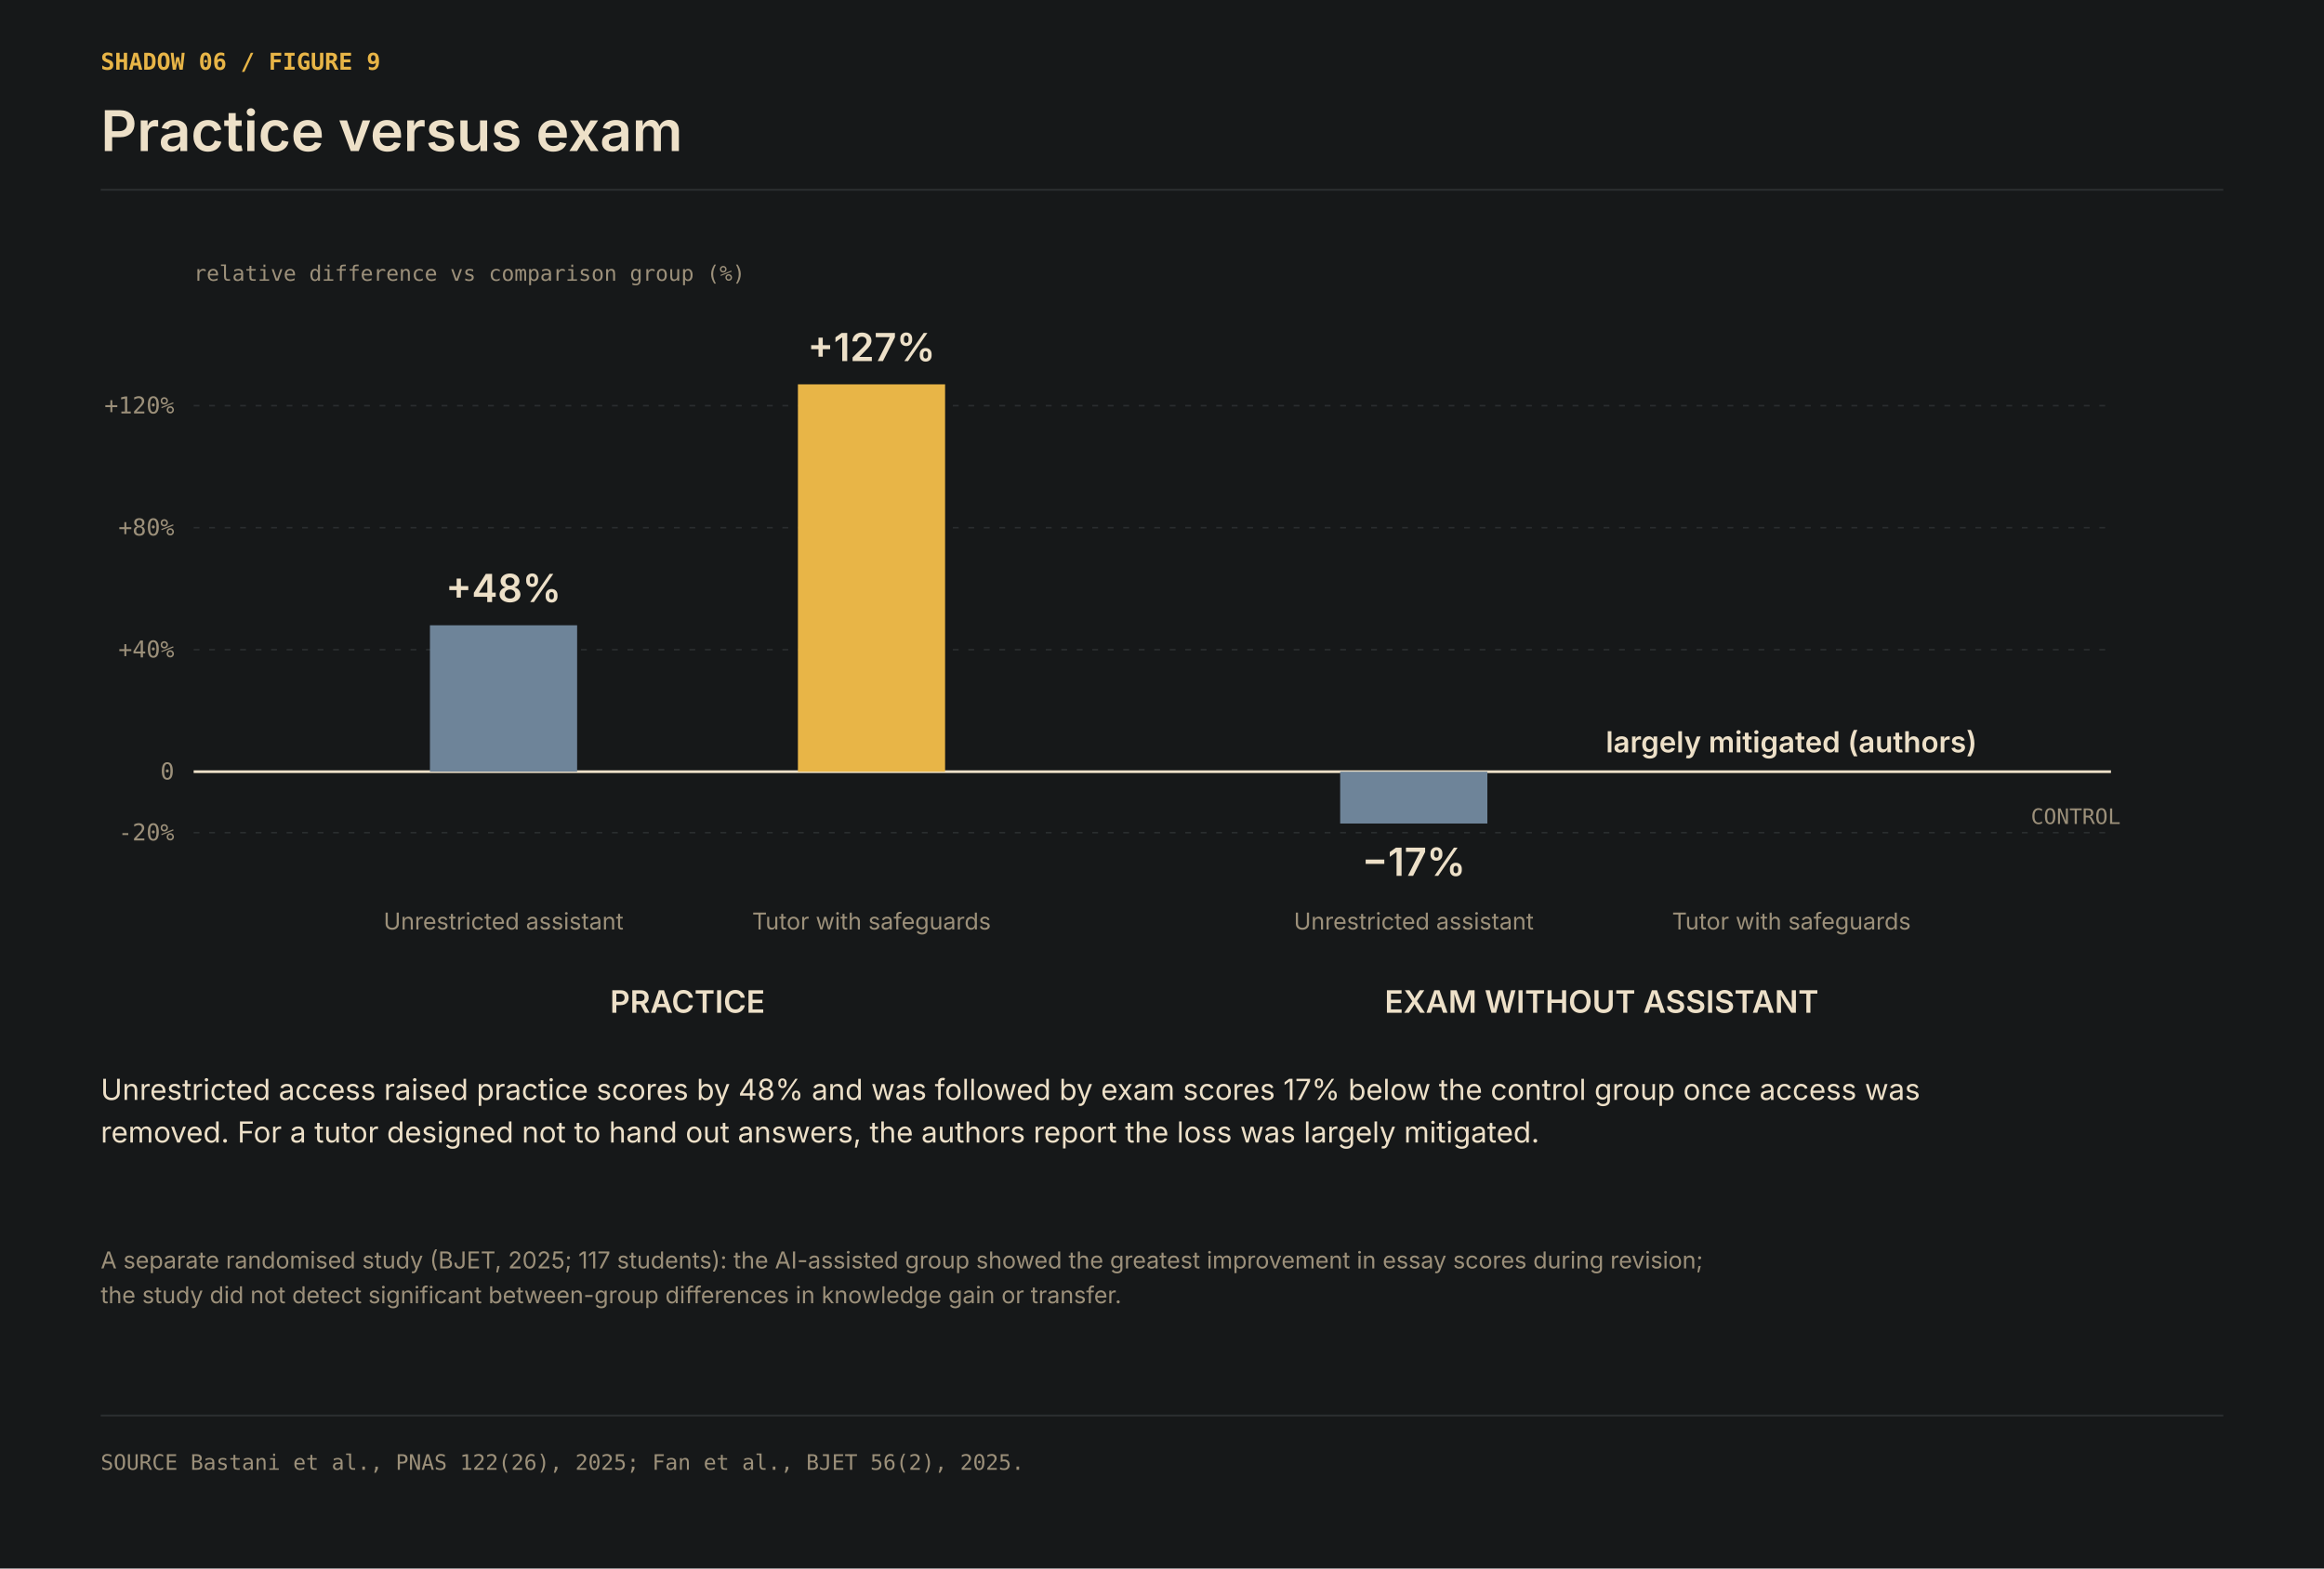
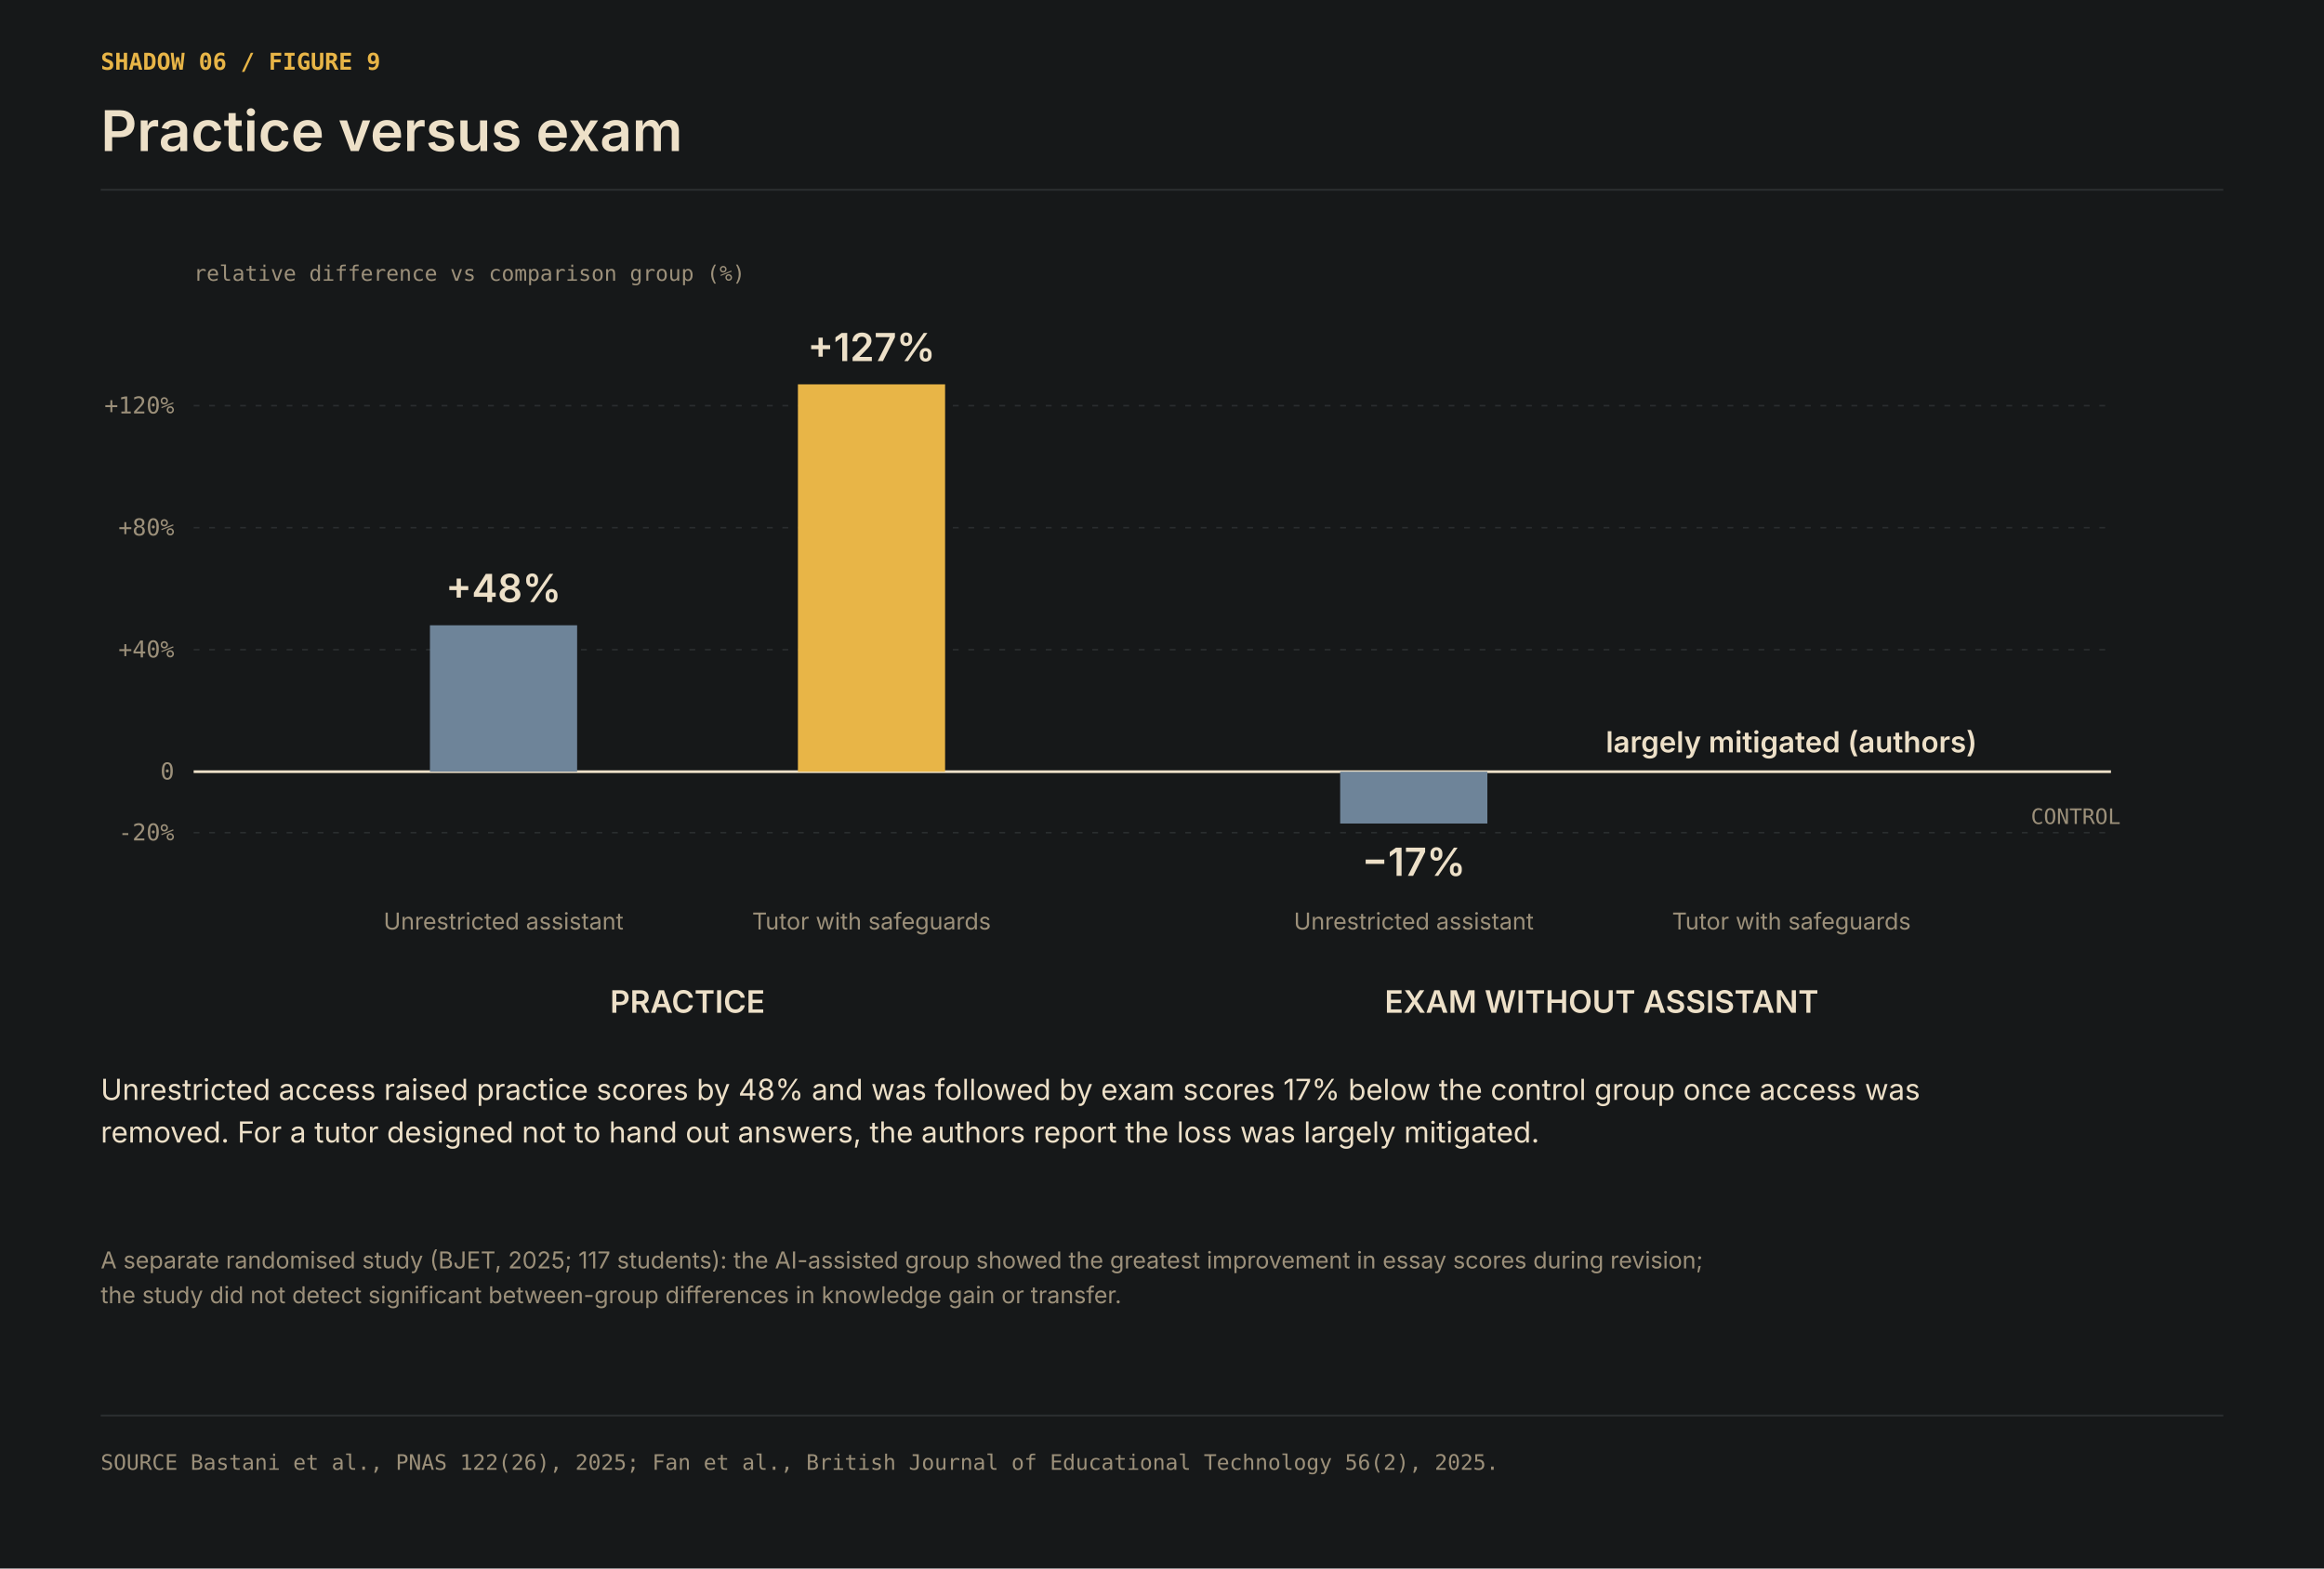
<svg xmlns="http://www.w3.org/2000/svg" width="1200" height="810" viewBox="0 0 1200 810" role="img" aria-labelledby="title desc">
  <rect width="1200" height="810" fill="#161819" />
  <text x="52" y="36" fill="#E8B547" font-family="JetBrains Mono,monospace" font-size="12" font-weight="600" text-anchor="start">SHADOW 06  /  FIGURE 9</text>
  <text x="52" y="78" fill="#EDE0C8" font-family="Inter,Arial,sans-serif" font-size="29" font-weight="600" text-anchor="start">Practice versus exam</text>
  <line x1="52" y1="98" x2="1148" y2="98" stroke="#2A2D2F" stroke-width="1" />
  <g data-text-role="axis_label">
    <text x="100" y="145" fill="#9C907A" font-family="JetBrains Mono,monospace" font-size="11" font-weight="400" text-anchor="start">relative difference vs comparison group (%)</text>
  </g>
  <line x1="100" y1="430" x2="1090" y2="430" stroke="#2A2D2F" stroke-width="0.8" stroke-dasharray="3 5" />
  <text x="90" y="434" fill="#9C907A" font-family="JetBrains Mono,monospace" font-size="12" font-weight="400" text-anchor="end">-20%</text>
  <line x1="100" y1="398.5" x2="1090" y2="398.5" stroke="#EDE0C8" stroke-width="1.4" />
  <text x="90" y="402.5" fill="#9C907A" font-family="JetBrains Mono,monospace" font-size="12" font-weight="400" text-anchor="end">0</text>
  <line x1="100" y1="335.5" x2="1090" y2="335.5" stroke="#2A2D2F" stroke-width="0.8" stroke-dasharray="3 5" />
  <text x="90" y="339.5" fill="#9C907A" font-family="JetBrains Mono,monospace" font-size="12" font-weight="400" text-anchor="end">+40%</text>
  <line x1="100" y1="272.5" x2="1090" y2="272.5" stroke="#2A2D2F" stroke-width="0.8" stroke-dasharray="3 5" />
  <text x="90" y="276.5" fill="#9C907A" font-family="JetBrains Mono,monospace" font-size="12" font-weight="400" text-anchor="end">+80%</text>
  <line x1="100" y1="209.5" x2="1090" y2="209.5" stroke="#2A2D2F" stroke-width="0.8" stroke-dasharray="3 5" />
  <text x="90" y="213.5" fill="#9C907A" font-family="JetBrains Mono,monospace" font-size="12" font-weight="400" text-anchor="end">+120%</text>
  <text x="1095" y="425.5" fill="#9C907A" font-family="JetBrains Mono,monospace" font-size="11" font-weight="400" text-anchor="end">CONTROL</text>
  <rect x="222" y="322.9" width="76" height="75.6" fill="#6E8499" data-row="0" data-field="practice_vs_control_pct" data-value="48" data-zero="398.5" data-scale="1.575" />
  <text x="260" y="310.9" fill="#EDE0C8" font-family="Inter,Arial,sans-serif" font-size="20" font-weight="600" text-anchor="middle">+48%</text>
  <rect x="412" y="198.475" width="76" height="200.025" fill="#E8B547" data-row="1" data-field="practice_vs_control_pct" data-value="127" data-zero="398.5" data-scale="1.575" />
  <text x="450" y="186.475" fill="#EDE0C8" font-family="Inter,Arial,sans-serif" font-size="20" font-weight="600" text-anchor="middle">+127%</text>
  <rect x="692" y="398.5" width="76" height="26.775" fill="#6E8499" data-row="0" data-field="exam_vs_control_pct" data-value="-17" data-zero="398.5" data-scale="1.575" />
  <text x="730" y="452.275" fill="#EDE0C8" font-family="Inter,Arial,sans-serif" font-size="20" font-weight="600" text-anchor="middle" data-row="0" data-field="exam_label" data-value="−17%">−17%</text>
  <text x="925" y="388.5" fill="#EDE0C8" font-family="Inter,Arial,sans-serif" font-size="15" font-weight="600" text-anchor="middle" data-row="1" data-field="exam_label" data-value="largely mitigated (authors)">largely mitigated (authors)</text>
  <text x="260" y="480" fill="#9C907A" font-family="Inter,Arial,sans-serif" font-size="12" font-weight="400" text-anchor="middle" data-row="0" data-field="arm" data-value="Unrestricted assistant">Unrestricted assistant</text>
  <text x="450" y="480" fill="#9C907A" font-family="Inter,Arial,sans-serif" font-size="12" font-weight="400" text-anchor="middle" data-row="1" data-field="arm" data-value="Tutor with safeguards">Tutor with safeguards</text>
  <text x="730" y="480" fill="#9C907A" font-family="Inter,Arial,sans-serif" font-size="12" font-weight="400" text-anchor="middle">Unrestricted assistant</text>
  <text x="925" y="480" fill="#9C907A" font-family="Inter,Arial,sans-serif" font-size="12" font-weight="400" text-anchor="middle">Tutor with safeguards</text>
  <text x="355" y="523" fill="#EDE0C8" font-family="Inter,Arial,sans-serif" font-size="16" font-weight="600" text-anchor="middle">PRACTICE</text>
  <text x="827" y="523" fill="#EDE0C8" font-family="Inter,Arial,sans-serif" font-size="16" font-weight="600" text-anchor="middle">EXAM WITHOUT ASSISTANT</text>
  <text x="52" y="568" fill="#EDE0C8" font-family="Inter,Arial,sans-serif" font-size="15" font-weight="400" text-anchor="start">Unrestricted access raised practice scores by 48% and was followed by exam scores 17% below the control group once access was</text>
  <text x="52" y="590" fill="#EDE0C8" font-family="Inter,Arial,sans-serif" font-size="15" font-weight="400" text-anchor="start">removed. For a tutor designed not to hand out answers, the authors report the loss was largely mitigated.</text>
  <g data-text-role="companion">
    <text x="52" y="655" fill="#9C907A" font-family="Inter,Arial,sans-serif" font-size="12" font-weight="400" text-anchor="start">A separate randomised study (BJET, 2025; 117 students): the AI-assisted group showed the greatest improvement in essay scores during revision;</text>
    <text x="52" y="673" fill="#9C907A" font-family="Inter,Arial,sans-serif" font-size="12" font-weight="400" text-anchor="start">the study did not detect significant between-group differences in knowledge gain or transfer.</text>
  </g>
-   <line x1="52" y1="731" x2="1148" y2="731" stroke="#2A2D2F" stroke-width="1" />
-   <text x="52" y="759" fill="#9C907A" font-family="JetBrains Mono,monospace" font-size="11" font-weight="400" text-anchor="start">SOURCE  Bastani et al., PNAS 122(26), 2025; Fan et al., BJET 56(2), 2025.</text>
+   <g data-text-role="source">
+     <line x1="52" y1="731" x2="1148" y2="731" stroke="#2A2D2F" stroke-width="1" />
+     <text x="52" y="759" fill="#9C907A" font-family="JetBrains Mono,monospace" font-size="11" font-weight="400" text-anchor="start">SOURCE  Bastani et al., PNAS 122(26), 2025; Fan et al., British Journal of Educational Technology 56(2), 2025.</text>
+   </g>
</svg>
